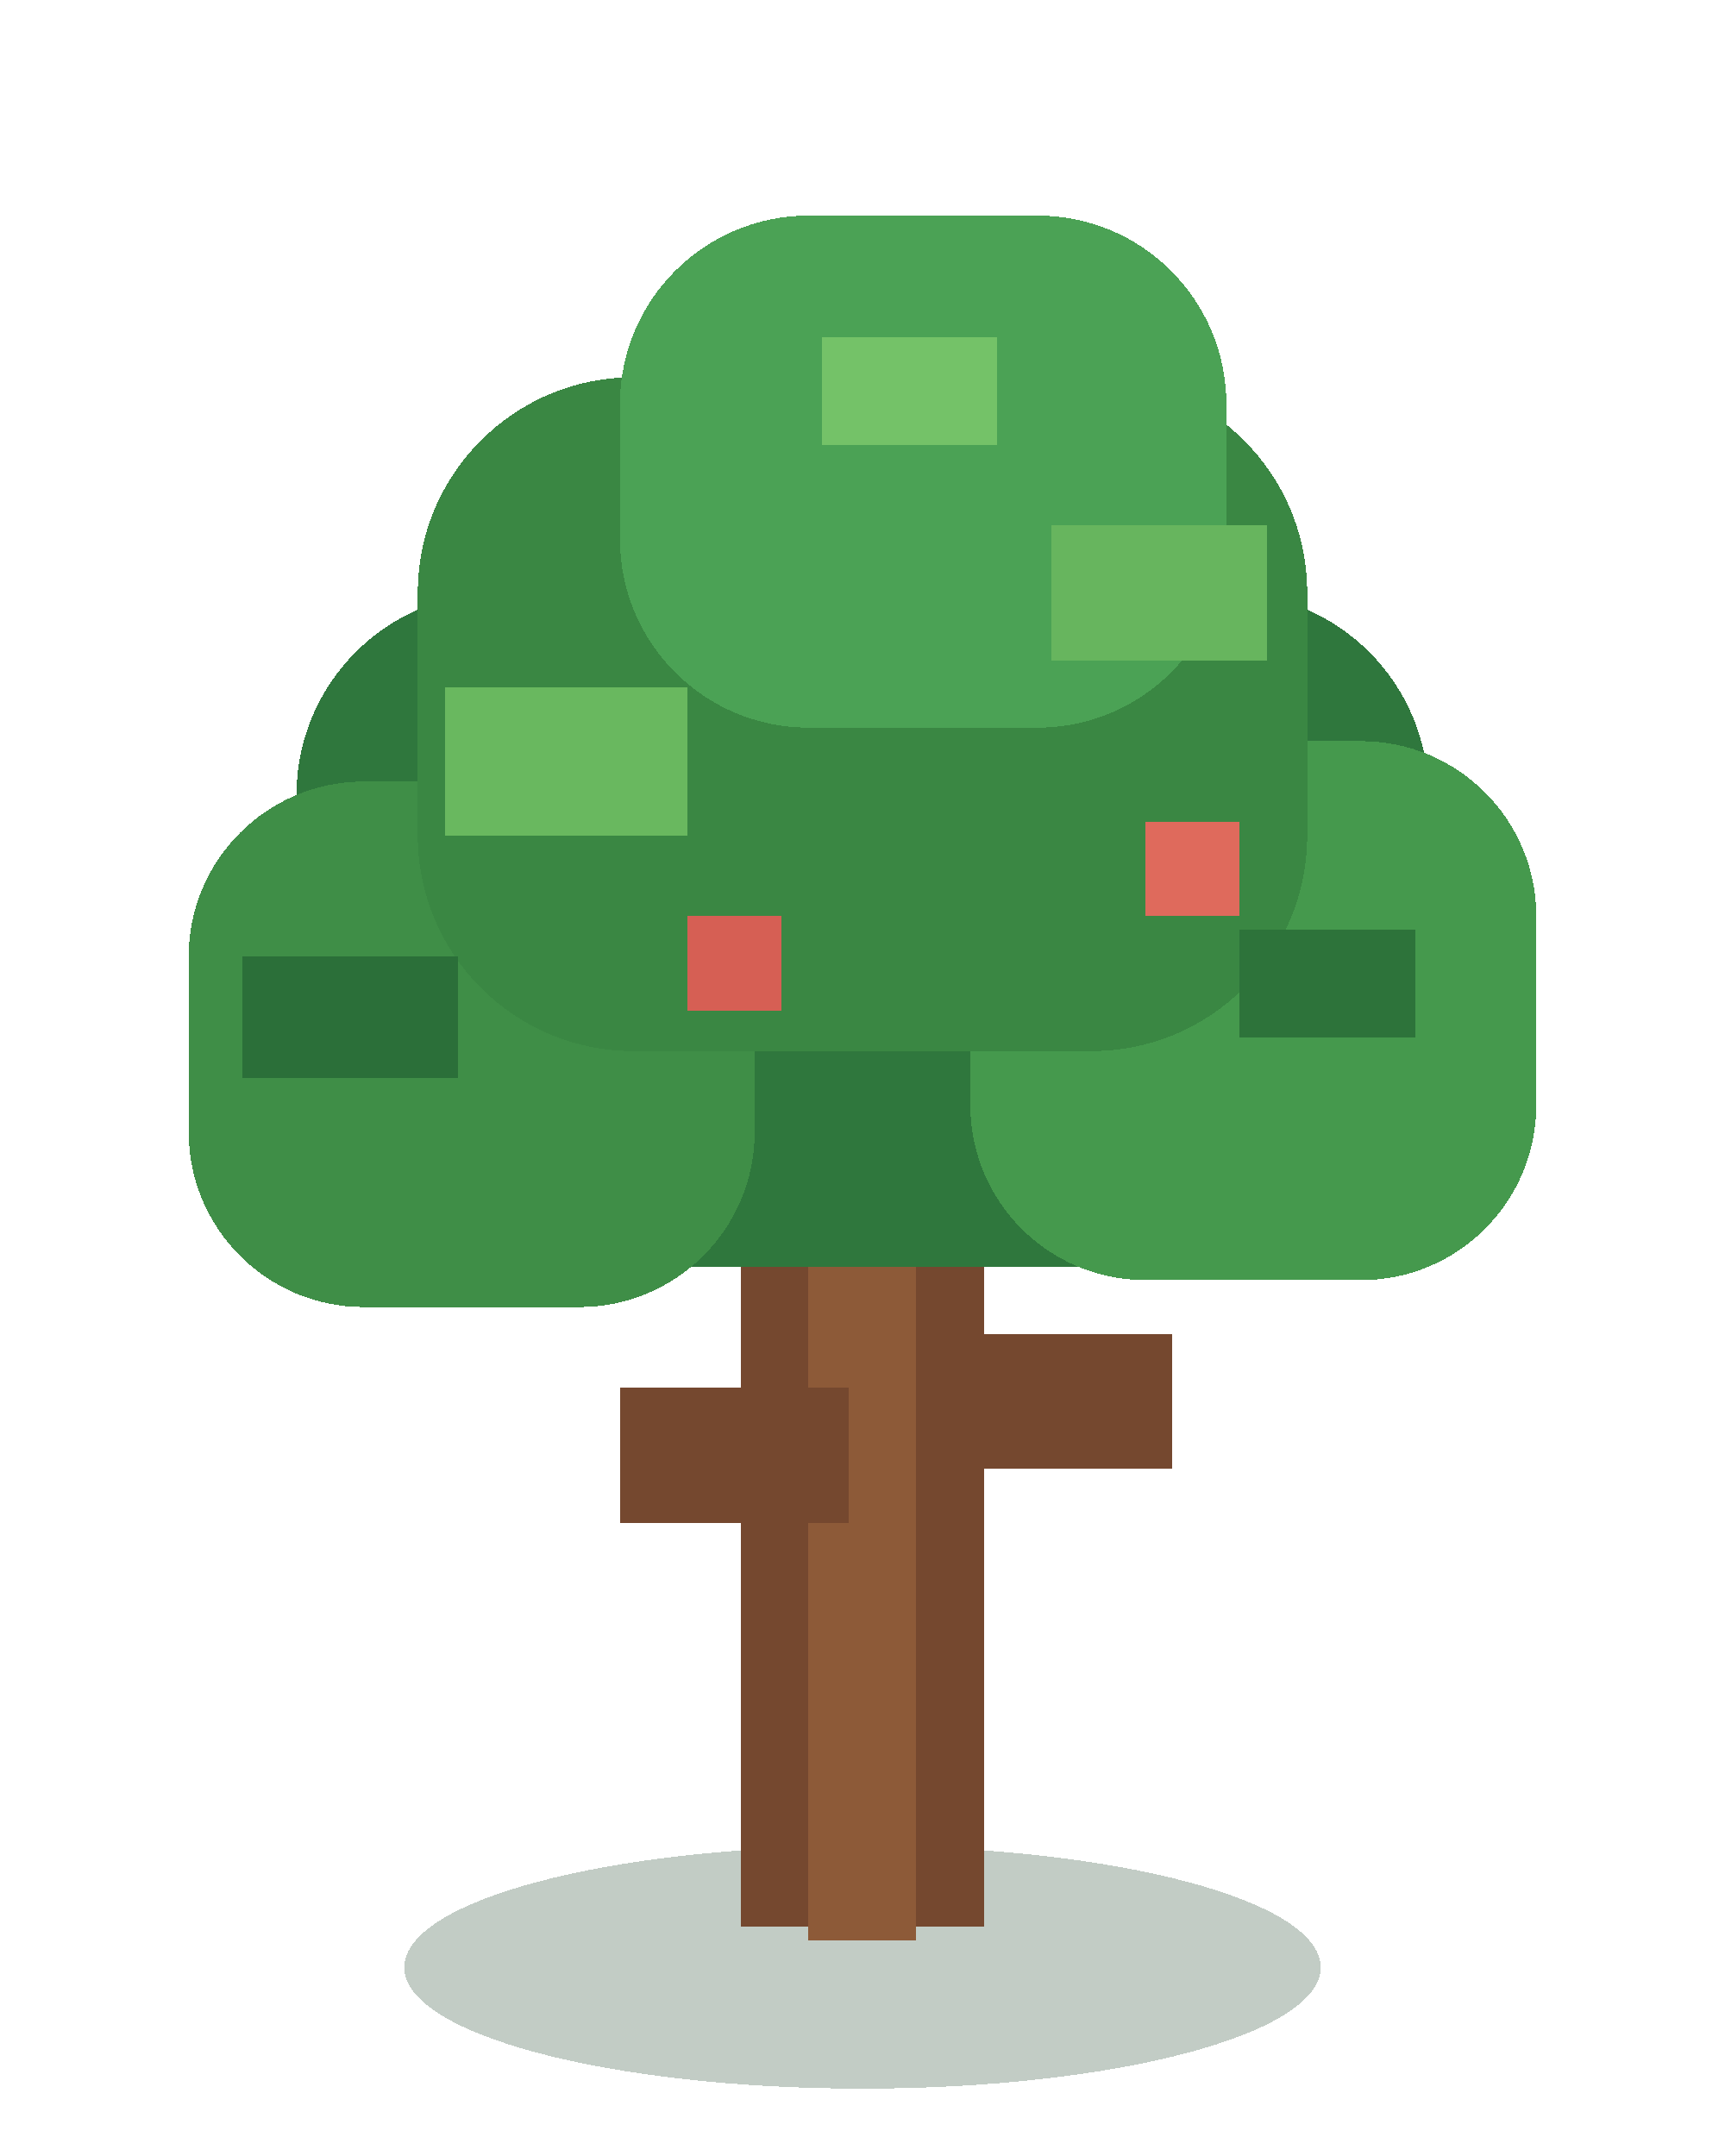
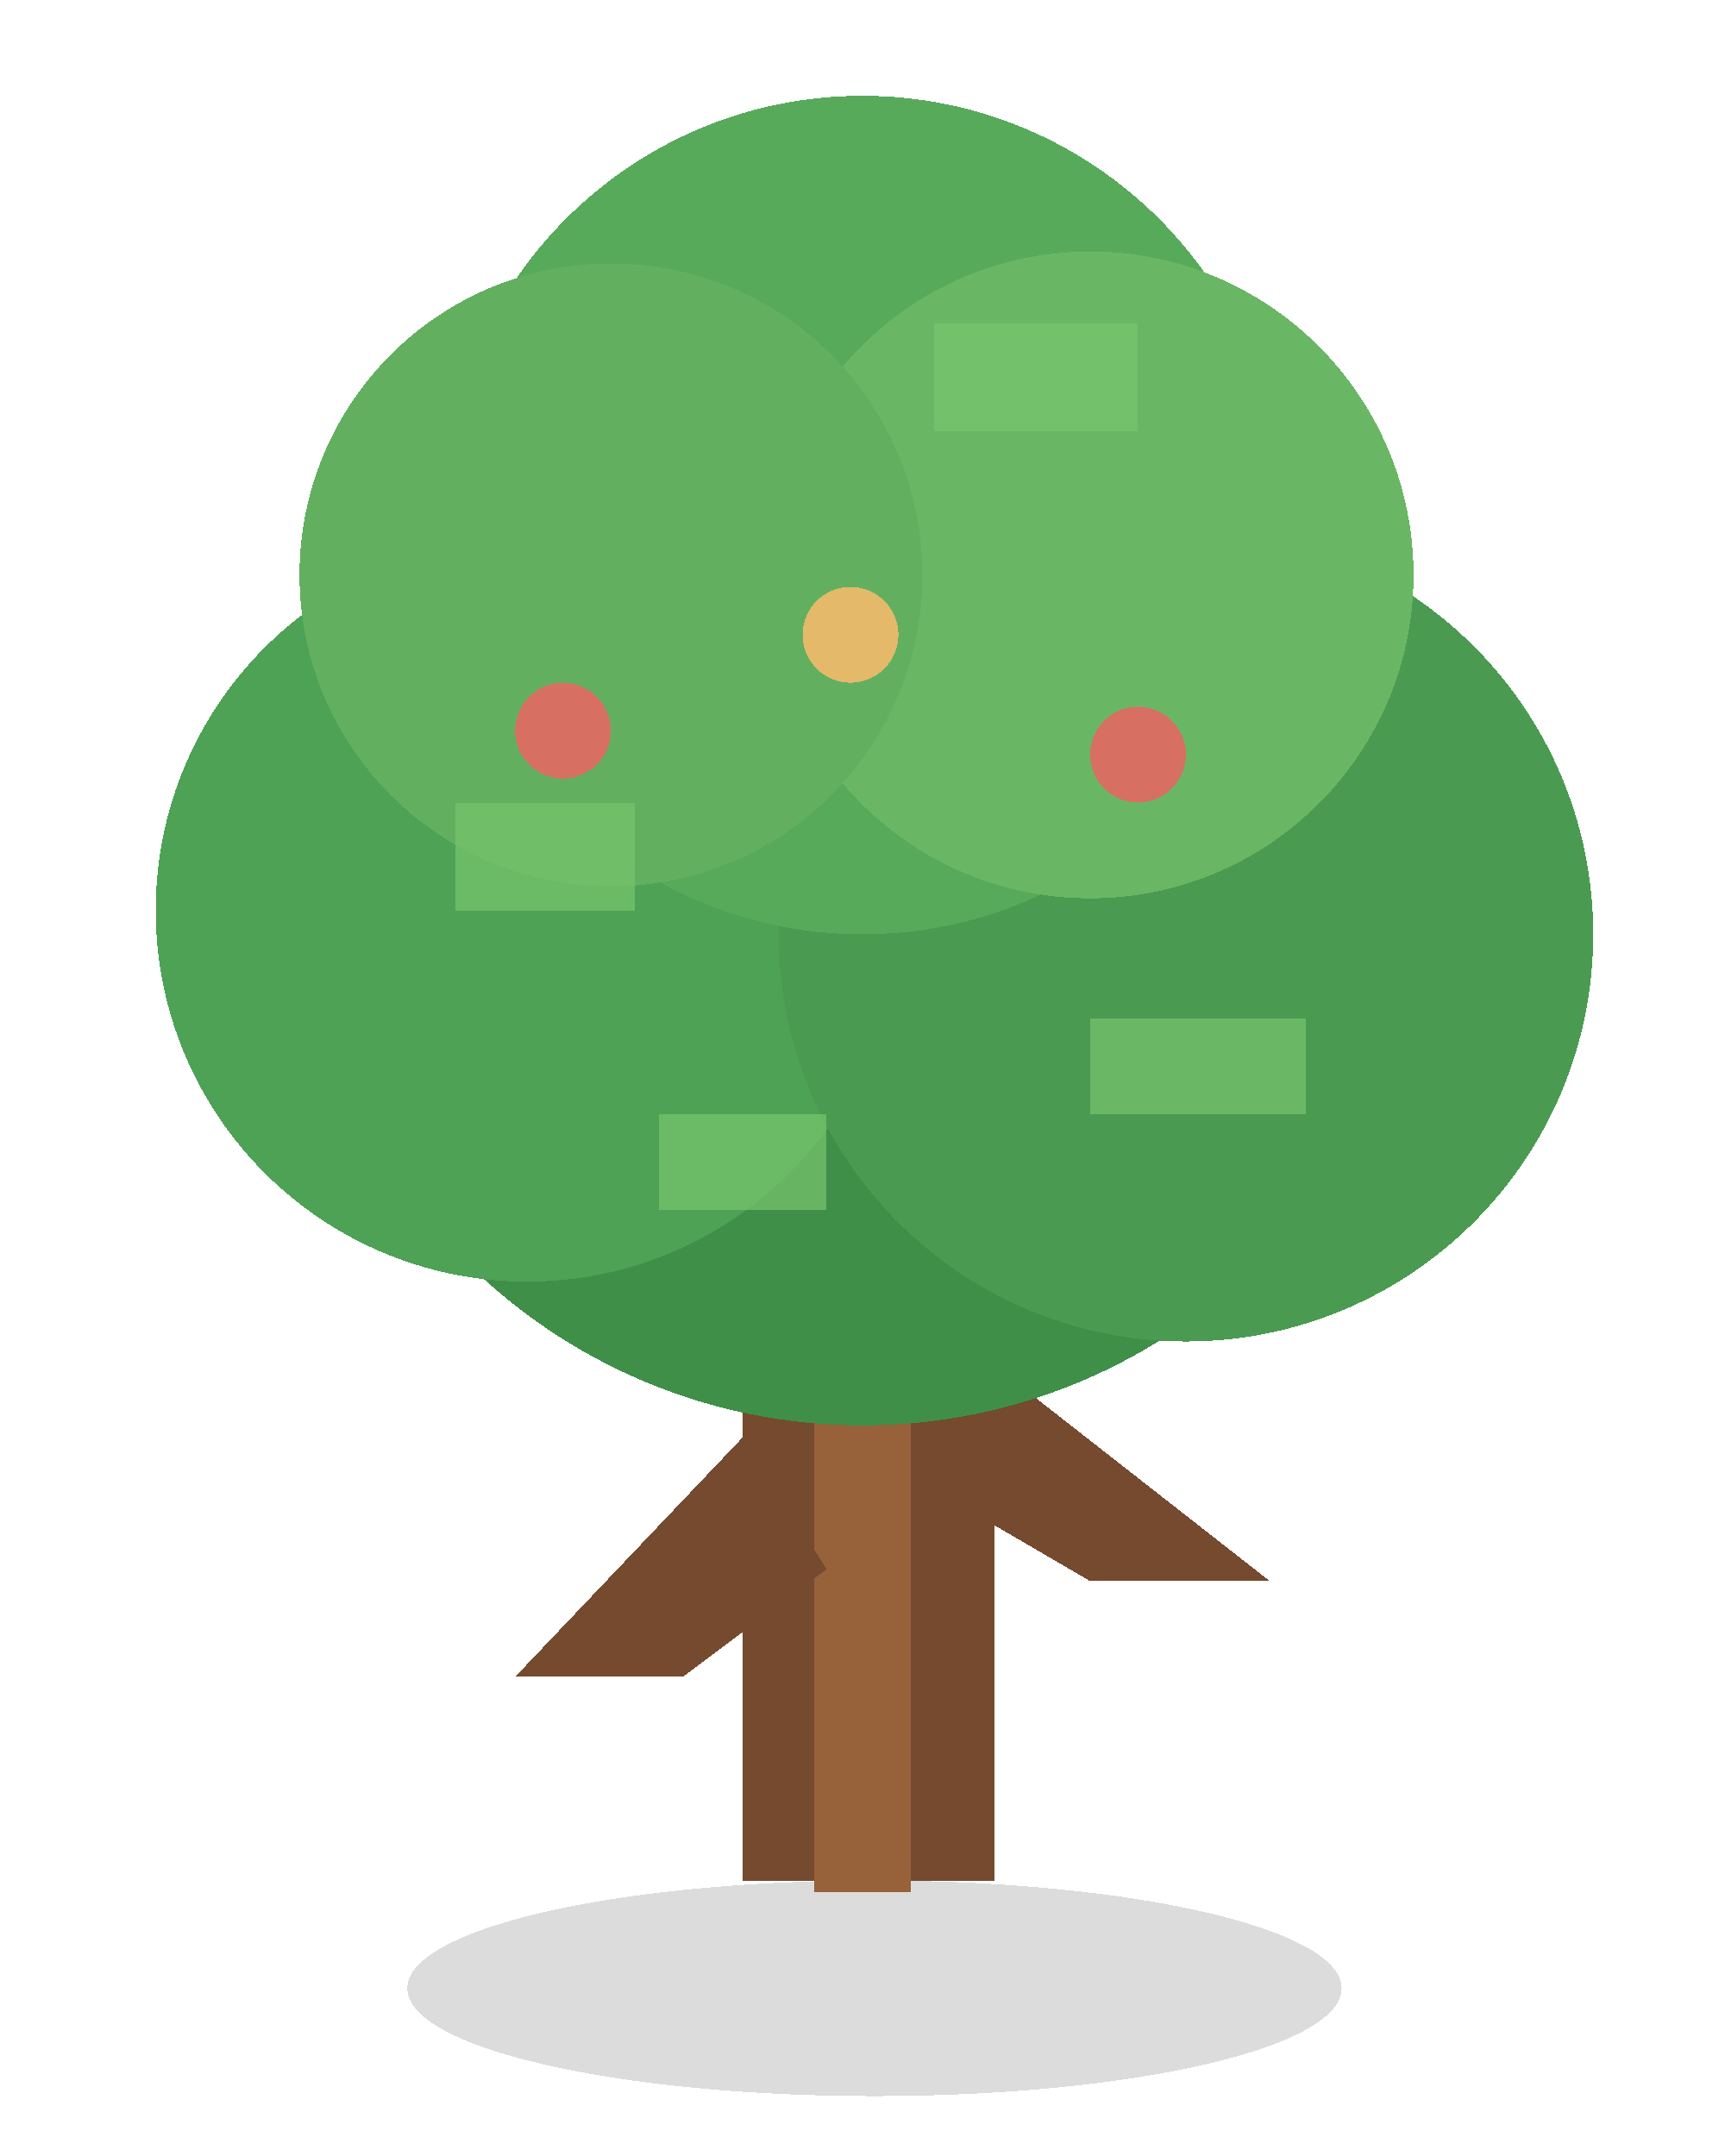
- <svg xmlns="http://www.w3.org/2000/svg" width="128" height="160" viewBox="0 0 128 160" shape-rendering="crispEdges">
-   <ellipse cx="64" cy="146" rx="34" ry="9" fill="#24472f" opacity=".28" />
-   <rect x="55" y="88" width="18" height="55" fill="#75482f" />
-   <rect x="60" y="89" width="8" height="55" fill="#8d5a38" />
-   <rect x="46" y="103" width="17" height="10" fill="#75482f" />
-   <rect x="68" y="99" width="19" height="10" fill="#75482f" />
-   <rect x="22" y="44" width="84" height="50" rx="15" fill="#2f773d" />
-   <rect x="14" y="58" width="42" height="39" rx="13" fill="#3f8e47" />
-   <rect x="72" y="55" width="42" height="40" rx="13" fill="#45994d" />
-   <rect x="31" y="28" width="66" height="50" rx="16" fill="#3a8743" />
-   <rect x="46" y="16" width="45" height="38" rx="14" fill="#4ba255" />
-   <rect x="33" y="51" width="18" height="11" fill="#69b85f" />
-   <rect x="78" y="39" width="16" height="10" fill="#67b55e" />
-   <rect x="61" y="25" width="13" height="8" fill="#74c268" />
-   <rect x="18" y="71" width="16" height="9" fill="#2b6f39" />
-   <rect x="92" y="69" width="13" height="8" fill="#2d733a" />
-   <rect x="51" y="68" width="7" height="7" fill="#d65f54" />
-   <rect x="85" y="61" width="7" height="7" fill="#df6a5c" />
+ <svg xmlns="http://www.w3.org/2000/svg" width="144" height="180" viewBox="0 0 144 180" shape-rendering="crispEdges">
+   <ellipse cx="73" cy="166" rx="39" ry="9" fill="#000" opacity=".14" />
+   <rect x="62" y="92" width="21" height="65" fill="#754a2f" />
+   <rect x="68" y="93" width="8" height="65" fill="#97613a" />
+   <path d="M62 120l-19 20h14l12-9zM83 114l23 18H91l-12-7z" fill="#754a2f" />
+   <circle cx="72" cy="72" r="47" fill="#3f8f49" />
+   <circle cx="44" cy="76" r="31" fill="#4da255" />
+   <circle cx="99" cy="78" r="34" fill="#4a9b51" />
+   <circle cx="72" cy="43" r="35" fill="#58aa5b" />
+   <circle cx="91" cy="48" r="27" fill="#69b764" />
+   <circle cx="51" cy="48" r="26" fill="#62b05f" />
+   <path d="M38 67h15v9H38zM78 27h17v9H78zM91 85h18v8H91zM55 93h14v8H55z" fill="#78c46d" opacity=".7" />
+   <circle cx="47" cy="61" r="4" fill="#d86f63" />
+   <circle cx="95" cy="63" r="4" fill="#d86f63" />
+   <circle cx="71" cy="53" r="4" fill="#e4b96a" />
</svg>
